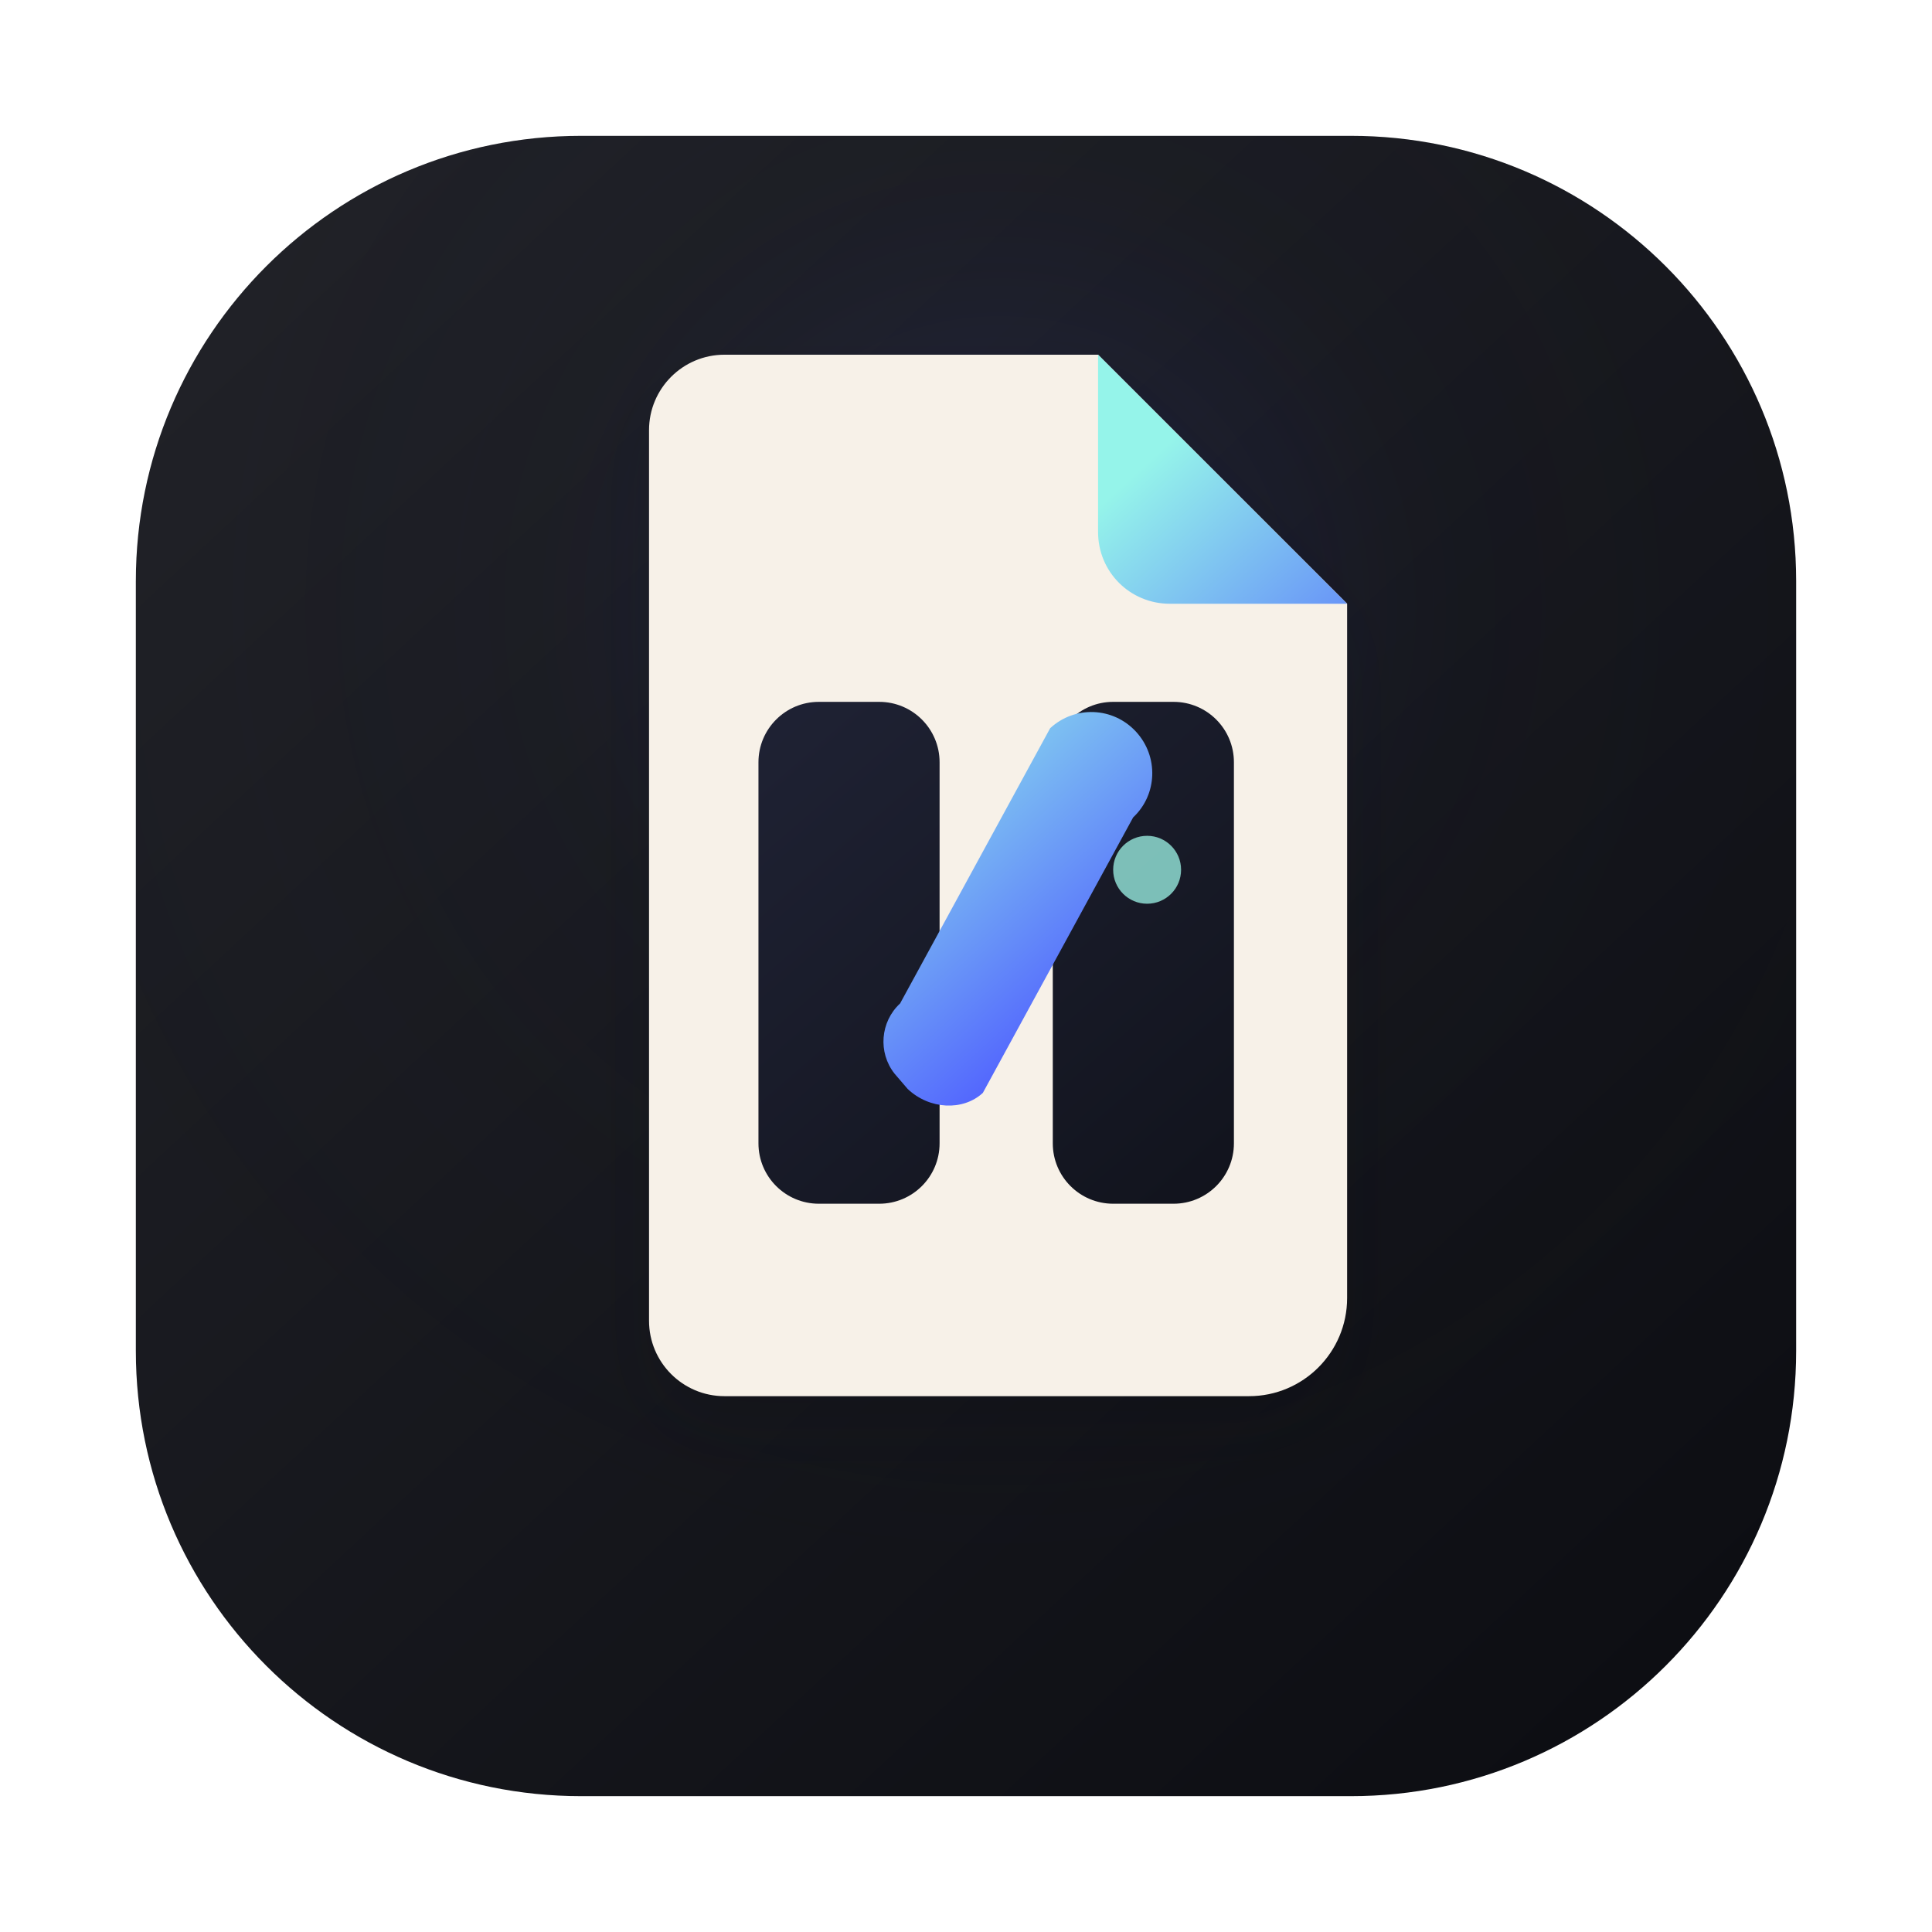
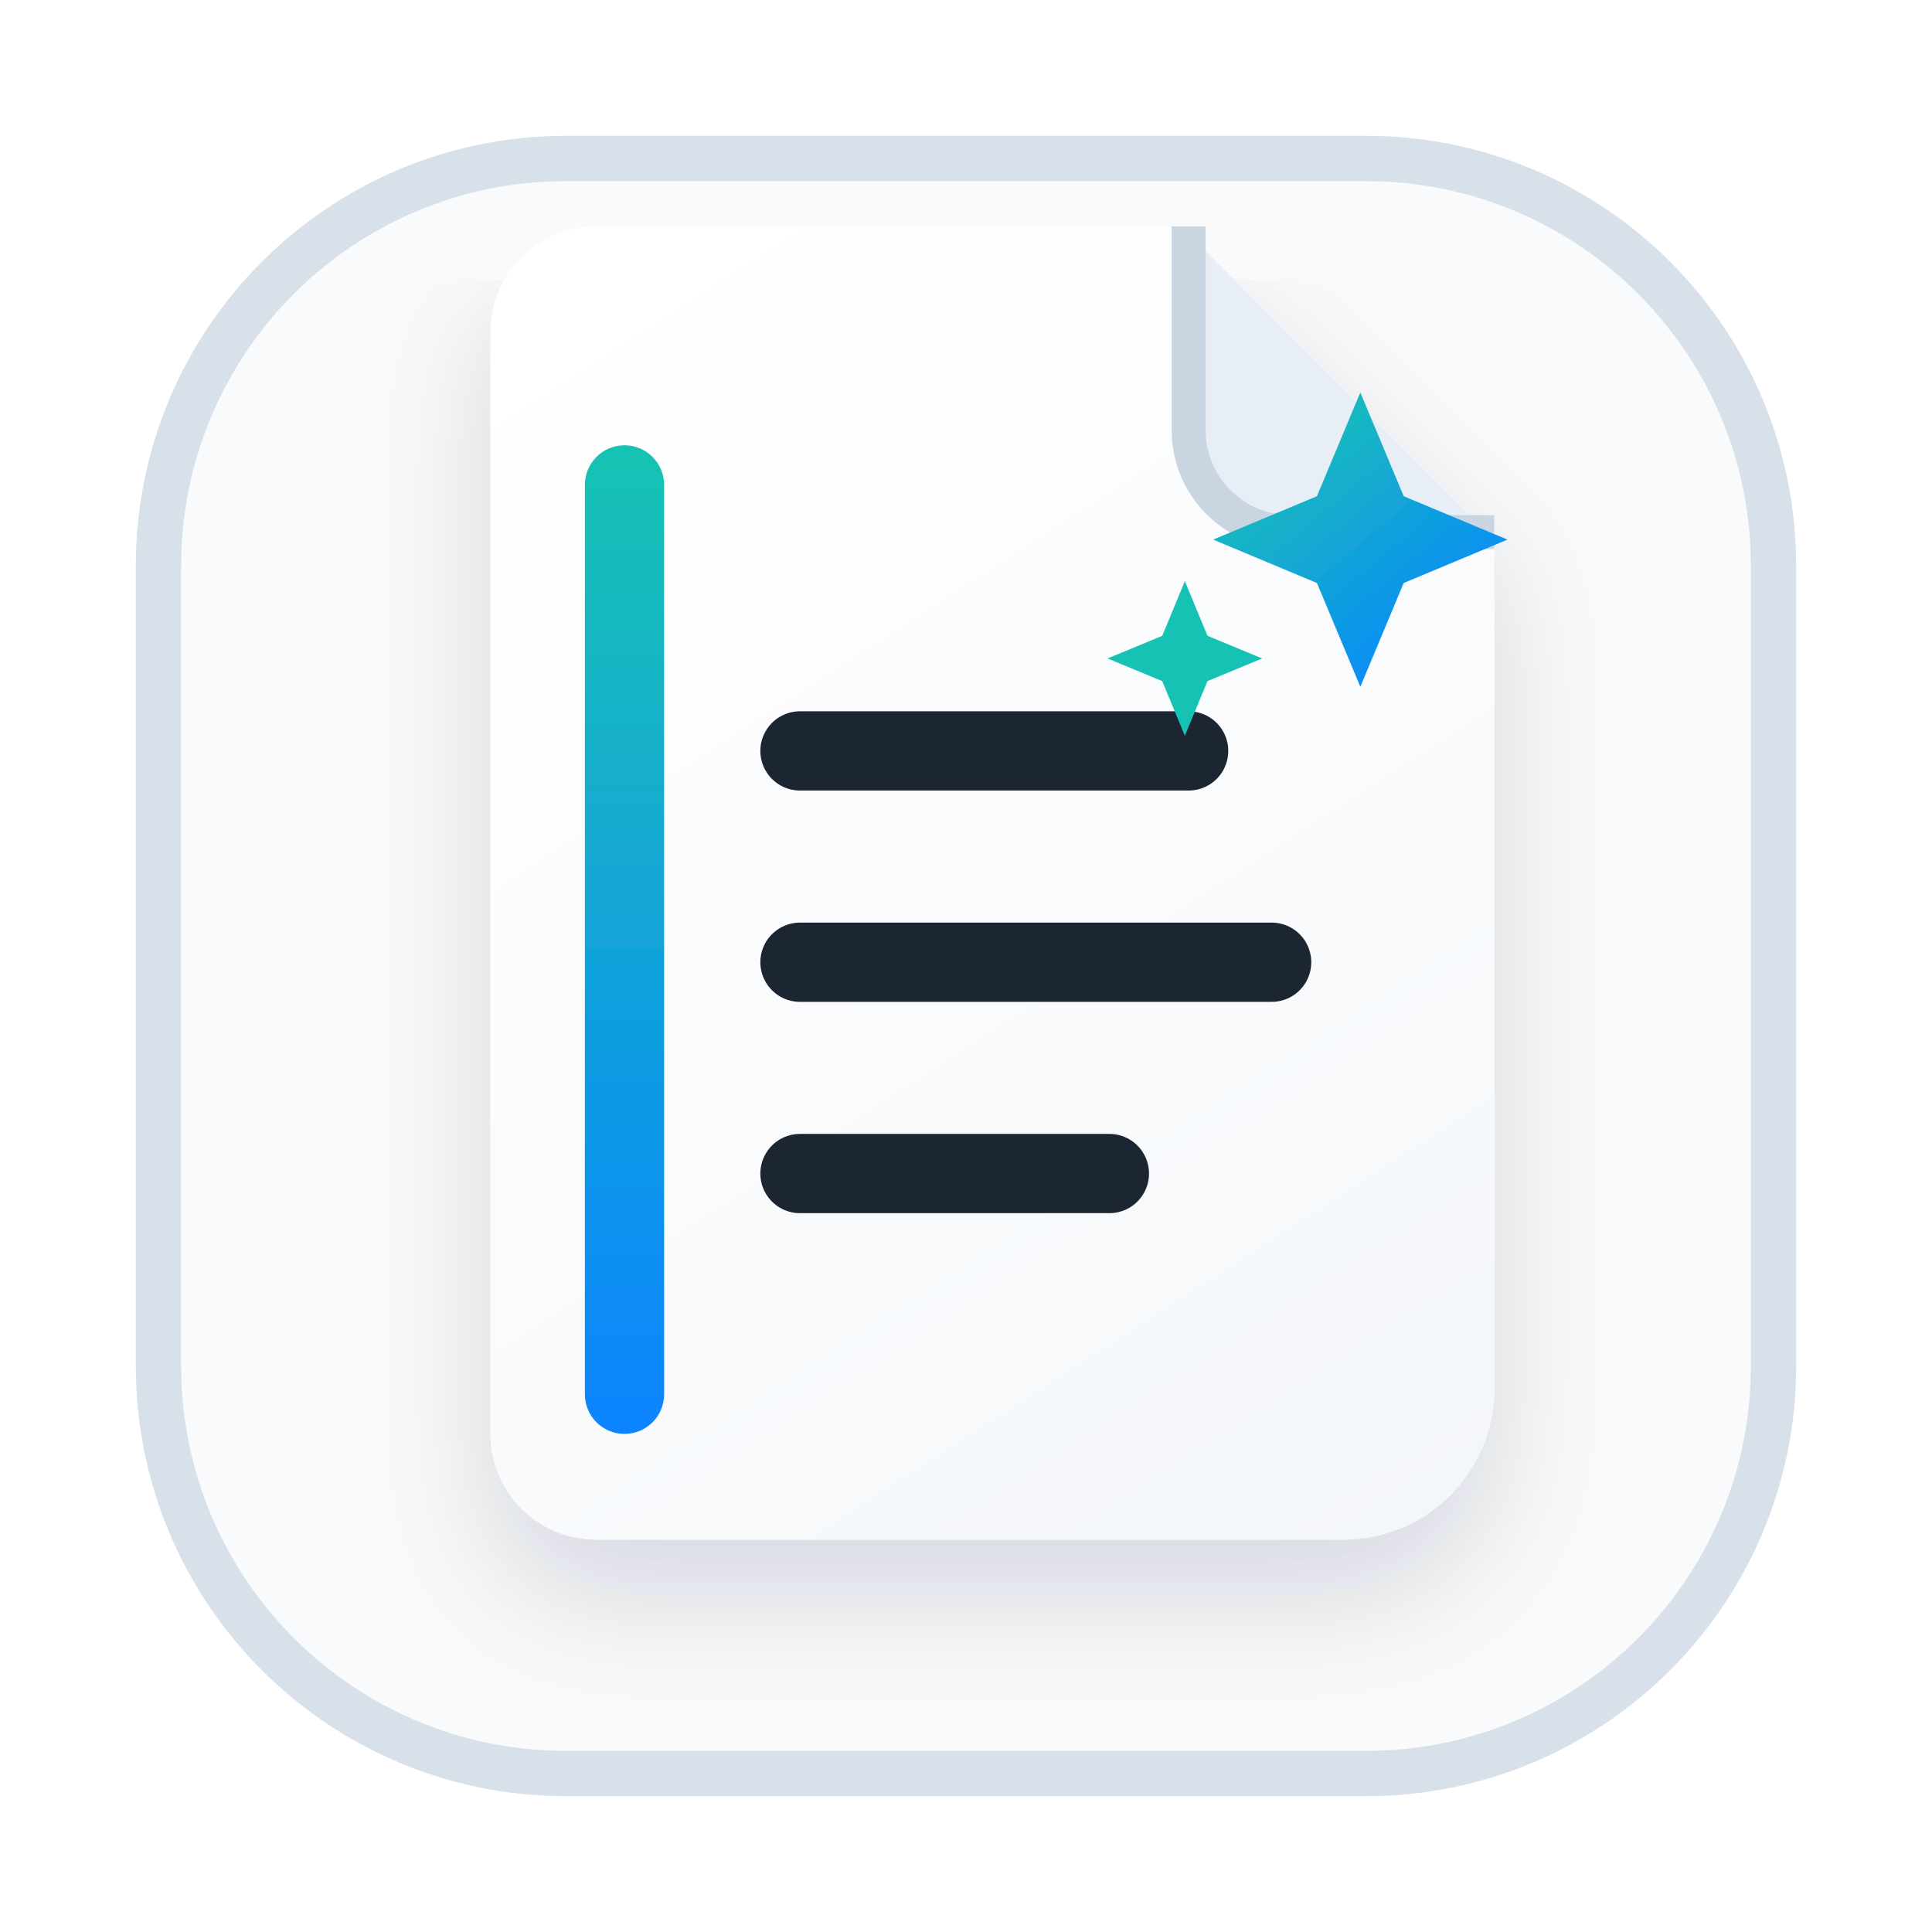
<svg xmlns="http://www.w3.org/2000/svg" width="1024" height="1024" viewBox="0 0 1024 1024" fill="none">
  <defs>
-     <linearGradient id="ai-note-shell" x1="156" y1="132" x2="870" y2="900" gradientUnits="userSpaceOnUse">
-       <stop offset="0" stop-color="#202127" />
-       <stop offset="1" stop-color="#0D0E13" />
+     <linearGradient id="paper-fill" x1="278" y1="156" x2="724" y2="846" gradientUnits="userSpaceOnUse">
+       <stop offset="0" stop-color="#FFFFFF" />
+       <stop offset="1" stop-color="#F4F7FA" />
    </linearGradient>
-     <radialGradient id="ai-note-glow" cx="0" cy="0" r="1" gradientUnits="userSpaceOnUse" gradientTransform="translate(530 322) rotate(90) scale(570)">
-       <stop offset="0" stop-color="#4F5EFF" stop-opacity="0.18" />
-       <stop offset="0.42" stop-color="#1E2339" stop-opacity="0.08" />
-       <stop offset="1" stop-color="#0D0E13" stop-opacity="0" />
-     </radialGradient>
-     <linearGradient id="ai-note-fold" x1="607" y1="246" x2="742" y2="394" gradientUnits="userSpaceOnUse">
-       <stop offset="0" stop-color="#95F4EA" />
-       <stop offset="1" stop-color="#4F5EFF" />
+     <linearGradient id="accent-fill" x1="302" y1="246" x2="302" y2="760" gradientUnits="userSpaceOnUse">
+       <stop offset="0" stop-color="#19C2B4" />
+       <stop offset="1" stop-color="#0A84FF" />
    </linearGradient>
-     <linearGradient id="ai-note-ribbon" x1="401" y1="374" x2="643" y2="654" gradientUnits="userSpaceOnUse">
-       <stop offset="0" stop-color="#1F2234" />
-       <stop offset="1" stop-color="#11131C" />
+     <linearGradient id="spark-fill" x1="684" y1="210" x2="792" y2="338" gradientUnits="userSpaceOnUse">
+       <stop offset="0" stop-color="#19C2B4" />
+       <stop offset="1" stop-color="#0A84FF" />
    </linearGradient>
-     <filter id="ai-note-shadow" x="230" y="174" width="564" height="616" filterUnits="userSpaceOnUse" color-interpolation-filters="sRGB">
-       <feFlood flood-opacity="0" result="BackgroundImageFix" />
-       <feColorMatrix in="SourceAlpha" type="matrix" values="0 0 0 0 0 0 0 0 0 0 0 0 0 0 0 0 0 0 127 0" result="hardAlpha" />
-       <feOffset dy="18" />
-       <feGaussianBlur stdDeviation="18" />
-       <feComposite in2="hardAlpha" operator="out" />
-       <feColorMatrix type="matrix" values="0 0 0 0 0.035 0 0 0 0 0.043 0 0 0 0 0.086 0 0 0 0.14 0" />
-       <feBlend mode="normal" in2="BackgroundImageFix" result="effect1_dropShadow_0_1" />
-       <feBlend mode="normal" in="SourceGraphic" in2="effect1_dropShadow_0_1" result="shape" />
+     <filter id="paper-shadow" x="168" y="118" width="696" height="800" filterUnits="userSpaceOnUse" color-interpolation-filters="sRGB">
+       <feDropShadow dx="0" dy="30" stdDeviation="34" flood-color="#162033" flood-opacity="0.14" />
    </filter>
  </defs>
-   <rect x="72" y="72" width="880" height="880" rx="236" fill="url(#ai-note-shell)" />
-   <rect x="72" y="72" width="880" height="880" rx="236" fill="url(#ai-note-glow)" />
-   <g filter="url(#ai-note-shadow)">
-     <path d="M344 228C344 205.909 361.909 188 384 188H582L714 320V688C714 716.719 690.719 740 662 740H384C361.909 740 344 722.091 344 700V228Z" fill="#F7F1E8" />
-     <path d="M582 188L714 320H620C598.909 320 582 303.091 582 282V188Z" fill="url(#ai-note-fold)" />
-     <path d="M402 404C402 386.327 416.327 372 434 372H466C483.673 372 498 386.327 498 404V606C498 623.673 483.673 638 466 638H434C416.327 638 402 623.673 402 606V404Z" fill="url(#ai-note-ribbon)" />
-     <path d="M558 404C558 386.327 572.327 372 590 372H622C639.673 372 654 386.327 654 404V606C654 623.673 639.673 638 622 638H590C572.327 638 558 623.673 558 606V404Z" fill="url(#ai-note-ribbon)" />
-     <path d="M474.093 569.014C465.267 557.804 466.58 541.547 477.059 531.864L556.618 385.95C569.736 373.856 589.997 374.678 602.085 387.786C614.173 400.894 613.503 421.154 600.589 433.249L520.928 579.255C510.449 588.938 492.606 588.122 481.065 577.146L474.093 569.014Z" fill="url(#ai-note-fold)" />
-     <path d="M626 461C626 470.941 617.941 479 608 479C598.059 479 590 470.941 590 461C590 451.059 598.059 443 608 443C617.941 443 626 451.059 626 461Z" fill="#A4FFF0" fill-opacity="0.72" />
+   <rect x="72" y="72" width="880" height="880" rx="228" fill="#F8FAFC" />
+   <rect x="84" y="84" width="856" height="856" rx="216" stroke="#D8E0EA" stroke-width="24" />
+   <g filter="url(#paper-shadow)">
+     <path d="M260 176C260 145.072 285.072 120 316 120H626L792 286V736C792 780.183 756.183 816 712 816H316C285.072 816 260 790.928 260 760V176Z" fill="url(#paper-fill)" />
+     <path d="M626 120L792 286H682C651.072 286 626 260.928 626 230V120Z" fill="#E8EEF5" />
+     <path d="M630 120V228C630 257.823 654.177 282 684 282H792" stroke="#CAD5E2" stroke-width="18" stroke-linejoin="round" />
+     <rect x="310" y="236" width="42" height="524" rx="21" fill="url(#accent-fill)" />
+     <path d="M424 398H630" stroke="#1E2633" stroke-width="42" stroke-linecap="round" />
+     <path d="M424 510H674" stroke="#1E2633" stroke-width="42" stroke-linecap="round" />
+     <path d="M424 622H588" stroke="#1E2633" stroke-width="42" stroke-linecap="round" />
+     <path d="M721 208L744 263L799 286L744 309L721 364L698 309L643 286L698 263L721 208Z" fill="url(#spark-fill)" />
+     <path d="M628 308L640 337L669 349L640 361L628 390L616 361L587 349L616 337L628 308Z" fill="#19C2B4" />
  </g>
</svg>
